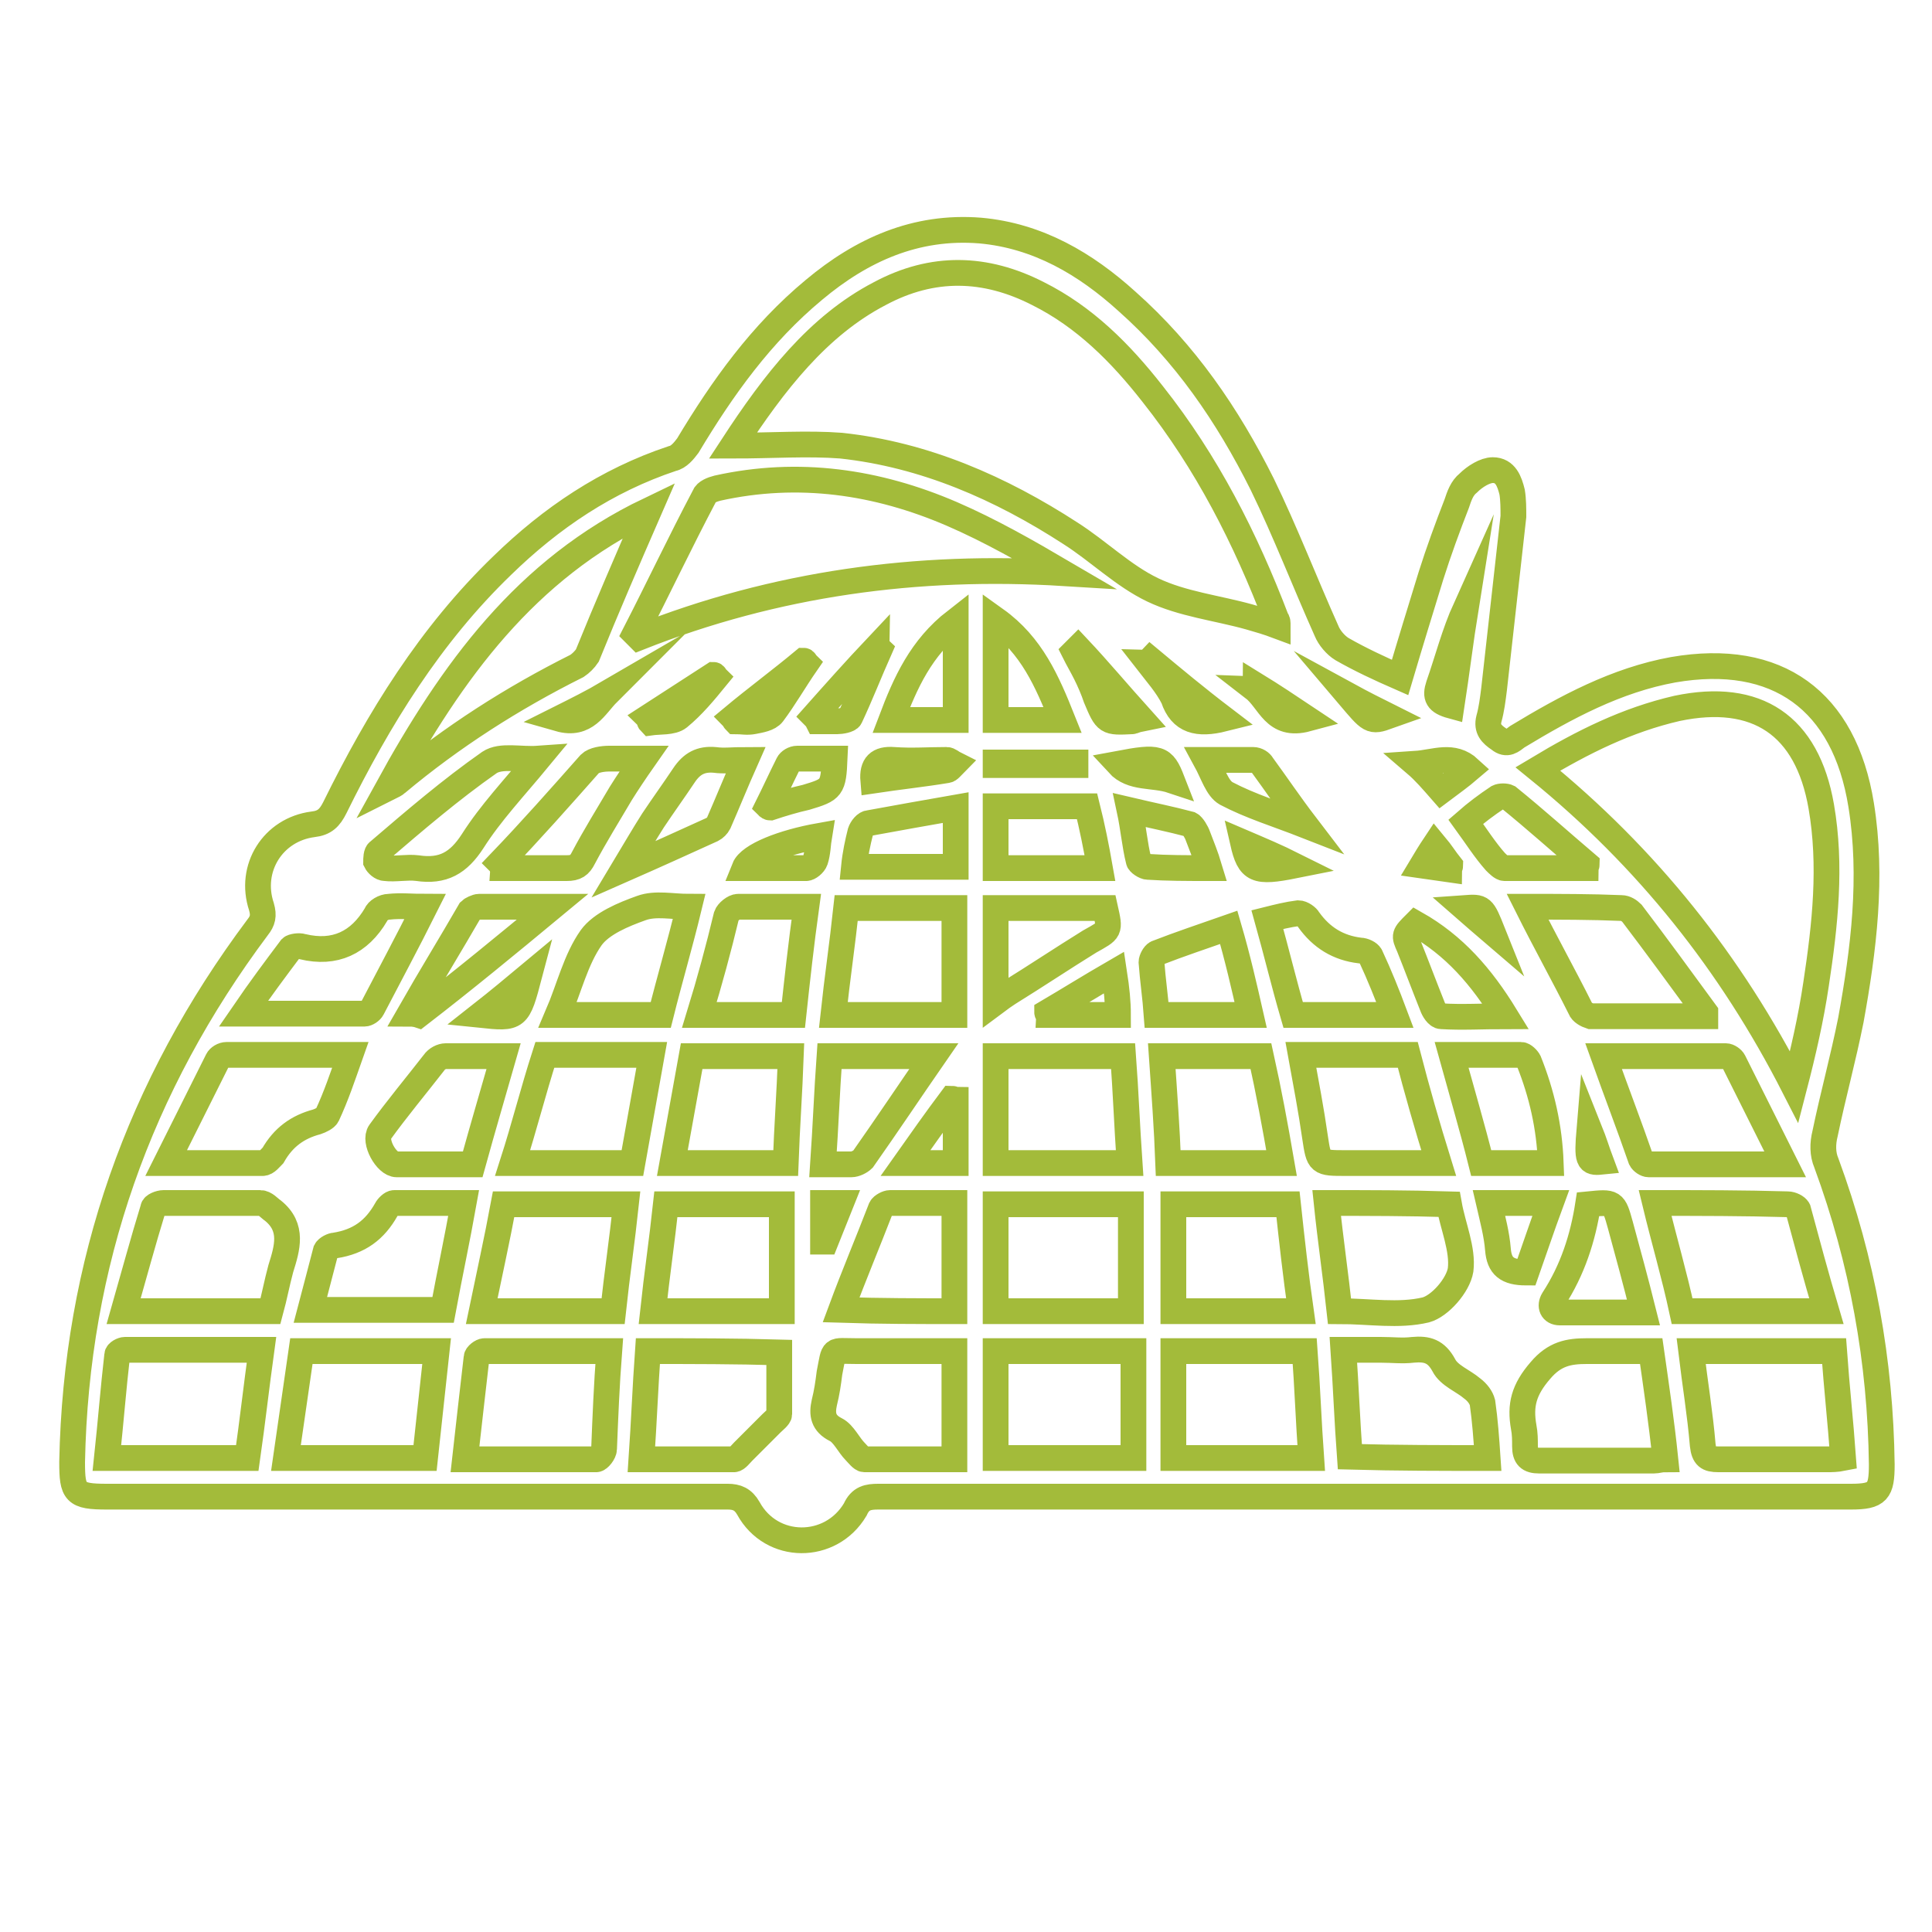
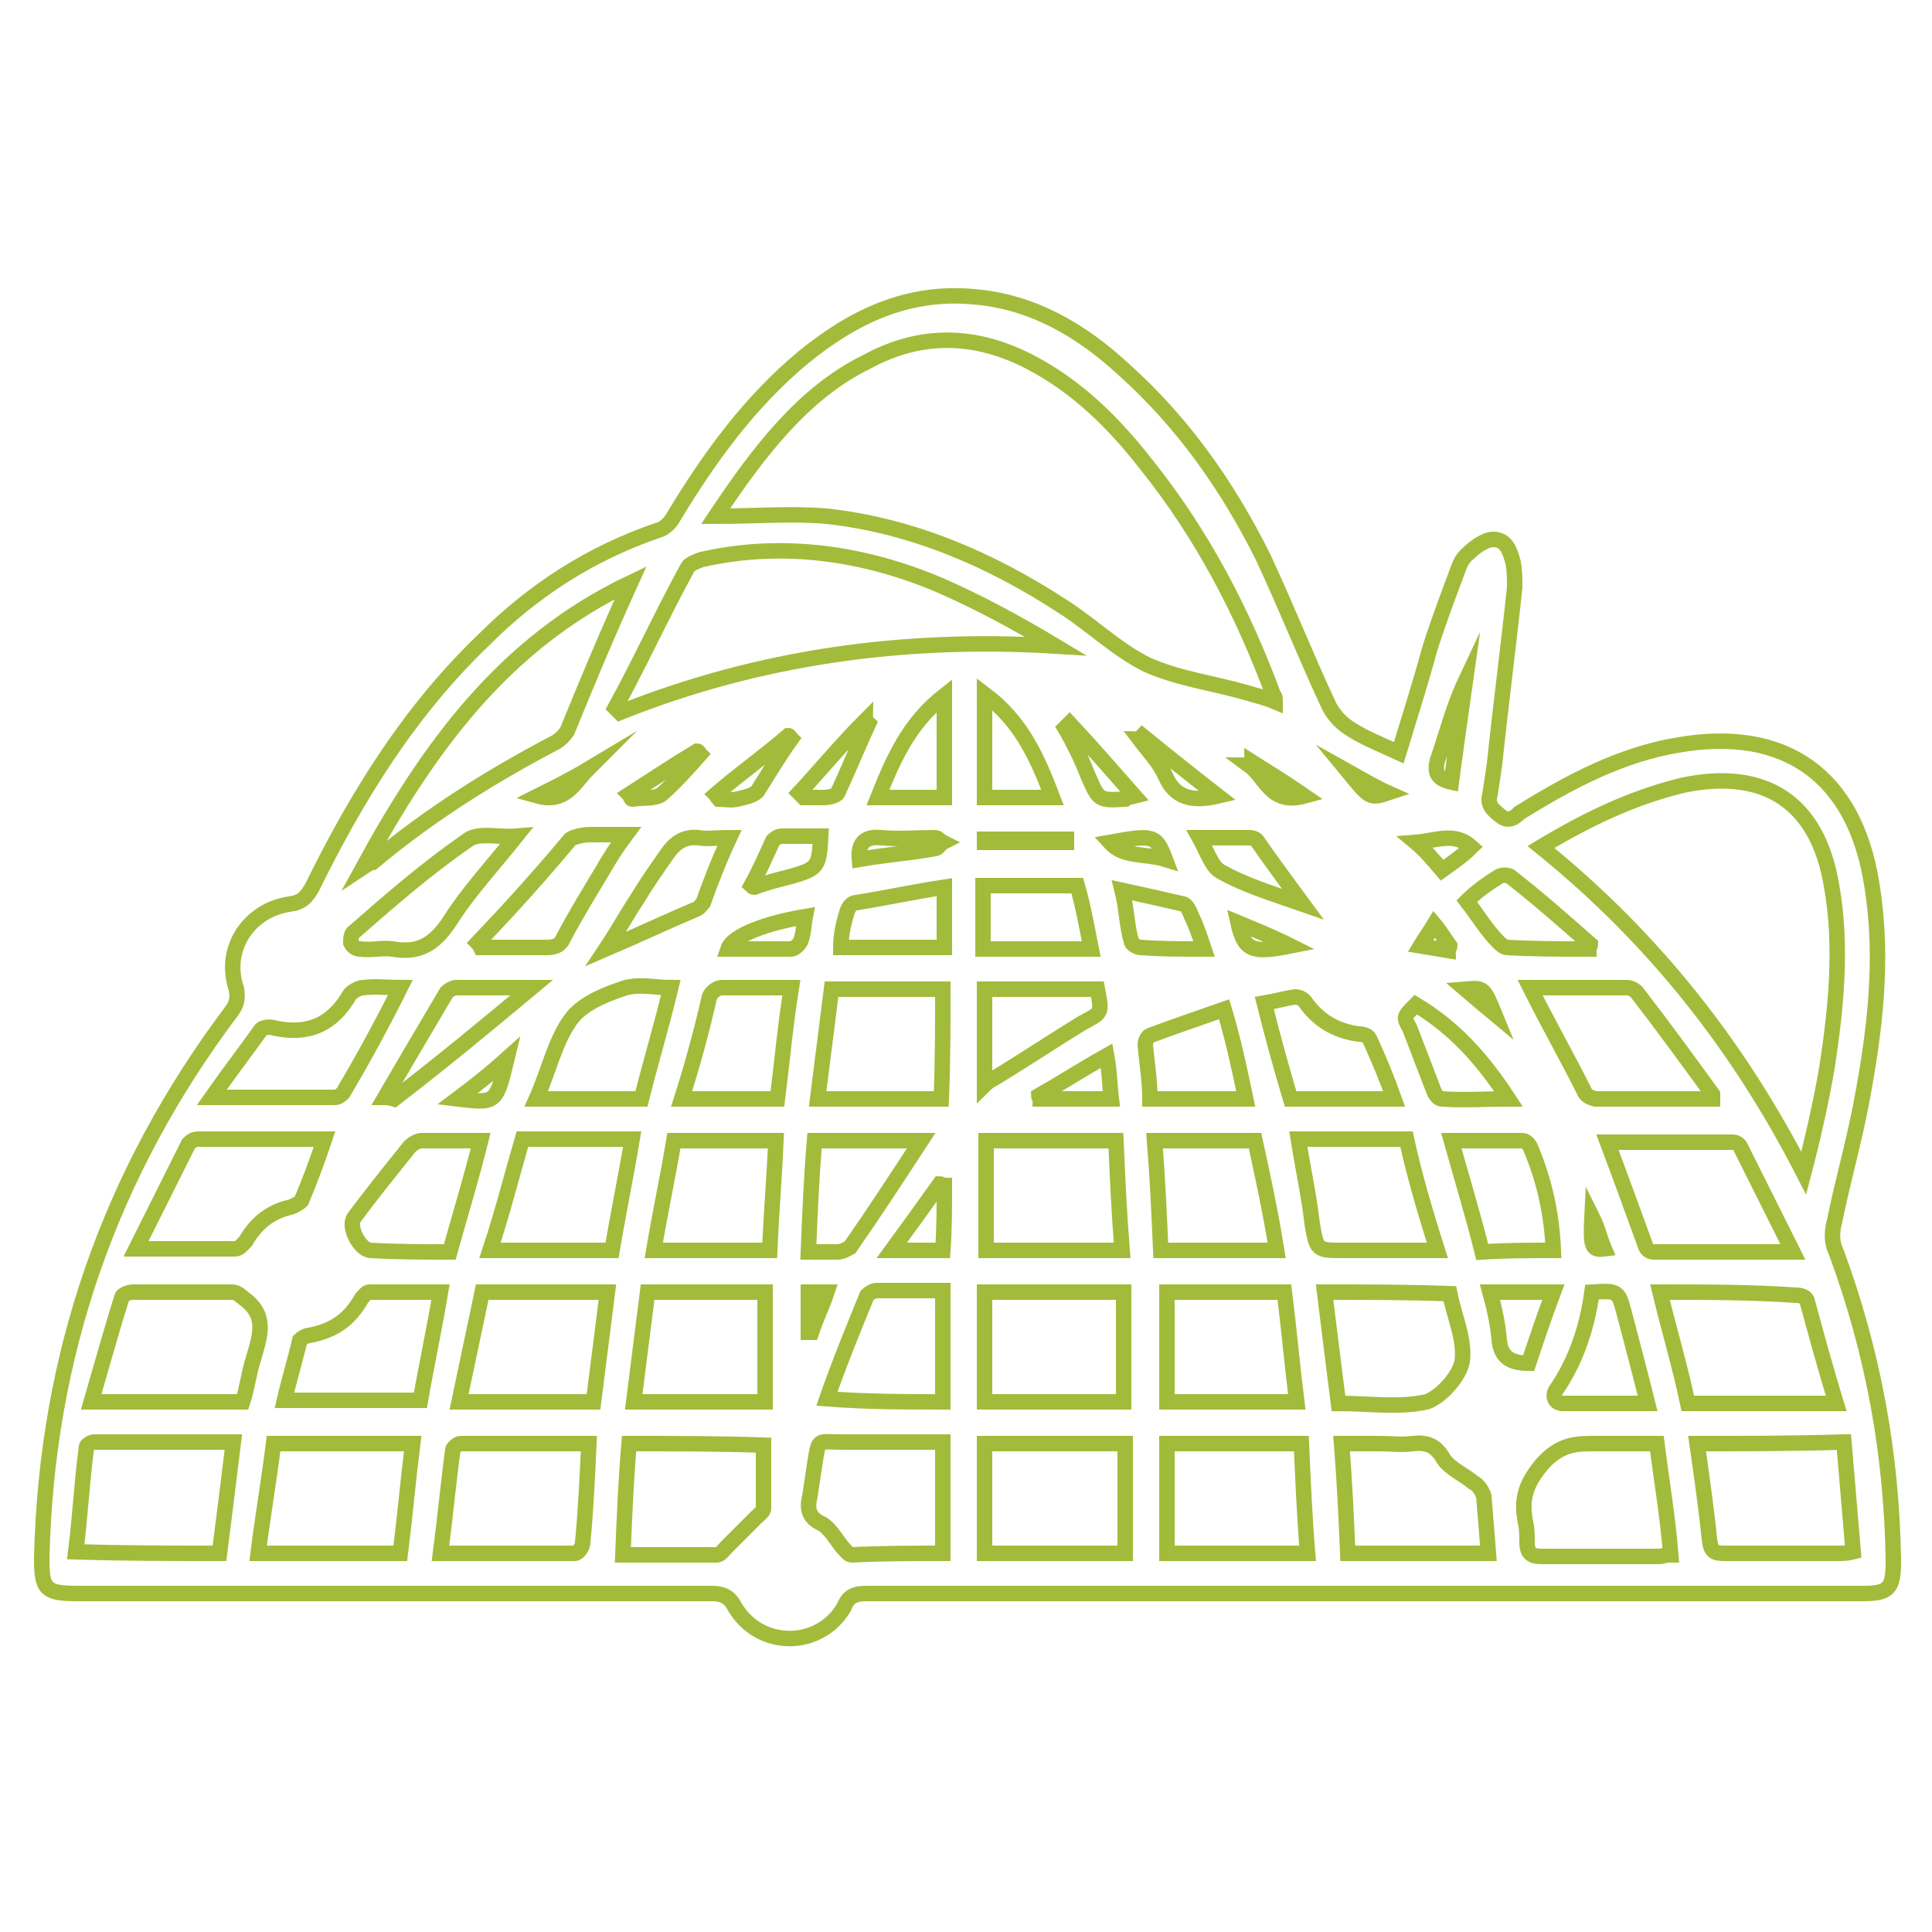
- <svg xmlns="http://www.w3.org/2000/svg" version="1.1" id="Layer_1" x="0px" y="0px" viewBox="1110 -60 150 150" style="enable-background:new 1110 -60 150 150;" xml:space="preserve">
+ <svg xmlns="http://www.w3.org/2000/svg" version="1.1" id="Layer_1" x="0px" y="0px" viewBox="-391.5 218.5 125 125" style="enable-background:new -391.5 218.5 125 125;" xml:space="preserve">
  <style type="text/css">
- 	.st0{fill:none;stroke:#A3BB3A;stroke-width:2;stroke-miterlimit:10;}
+ 	.st0{fill:none;stroke:#A3BB3A;stroke-miterlimit:10;}
</style>
  <g id="XMLID_9069_">
-     <path id="XMLID_9076_" class="st0" d="M1218.7-7.4c0.8-2.7,1.6-5.3,2.4-7.9c0.6-1.9,1.3-3.8,2-5.6c0.2-0.6,0.4-1.2,0.9-1.6   c0.5-0.5,1.3-1,1.9-1c1,0,1.3,0.9,1.5,1.7c0.1,0.6,0.1,1.3,0.1,1.9c-0.5,4.5-1,8.9-1.5,13.4c-0.1,0.8-0.2,1.6-0.4,2.3   c-0.2,0.8,0.2,1.2,0.8,1.6c0.6,0.5,1,0.1,1.4-0.2c3.8-2.3,7.7-4.4,12.1-5.2c8.1-1.4,13.3,2.4,14.6,10.5c0.9,5.6,0.2,11.2-0.8,16.7   c-0.6,3-1.4,5.9-2,8.8c-0.2,0.8-0.2,1.6,0.1,2.3c2.8,7.6,4.2,15.4,4.3,23.4c0,2.1-0.3,2.5-2.4,2.5c-25.2,0-50.4,0-75.5,0   c-0.8,0-1.4,0.1-1.8,1c-1.9,3.2-6.5,3.2-8.3-0.1c-0.4-0.7-0.9-0.9-1.6-0.9c-16.1,0-32.1,0-48.2,0c-2.5,0-2.7-0.3-2.7-2.7   c0.3-15.4,5.2-29.2,14.4-41.5c0.4-0.5,0.5-0.9,0.3-1.6c-1-3,0.9-6,4-6.4c0.9-0.1,1.3-0.5,1.7-1.3c3.4-6.9,7.4-13.4,13-18.8   c3.8-3.7,8.1-6.6,13.2-8.3c0.5-0.1,0.9-0.6,1.2-1c2.7-4.5,5.7-8.7,9.8-12.1c3.7-3.1,7.9-5,12.9-4.6c4.5,0.4,8.2,2.6,11.4,5.5   c4.5,4,7.8,8.8,10.5,14.2c1.8,3.7,3.3,7.6,5,11.4c0.2,0.5,0.7,1.1,1.2,1.4C1215.6-8.8,1217.1-8.1,1218.7-7.4z M1166.9-25.4   c3,0,5.8-0.2,8.4,0c6.5,0.7,12.4,3.3,17.8,6.8c2.2,1.4,4.1,3.3,6.4,4.4c2.3,1.1,5,1.4,7.5,2.1c0.7,0.2,1.4,0.4,2.2,0.7   c0-0.3,0-0.4-0.1-0.5c-2.4-6.3-5.4-12.2-9.6-17.5c-2.5-3.2-5.3-6-8.9-7.8c-4.1-2.1-8.2-2.2-12.3,0   C1173.5-34.7,1170.1-30.3,1166.9-25.4z M1229.4-0.3c8.5,6.9,15,15.1,19.9,24.7c0.7-2.7,1.3-5.3,1.7-8c0.7-4.6,1.2-9.2,0.4-13.8   c-1.1-6.3-5-8.9-11.2-7.6C1236.3-4.1,1232.9-2.4,1229.4-0.3z M1159.3-10.8c0.1,0.1,0.2,0.2,0.3,0.3c10.6-4.2,21.6-5.7,33-5   c-2.9-1.7-5.7-3.3-8.7-4.6c-5.8-2.5-11.9-3.4-18.2-2c-0.4,0.1-0.9,0.3-1,0.6C1162.8-17.9,1161.1-14.3,1159.3-10.8z M1160.4-20.4   c-9.6,4.6-15.3,12.5-20.3,21.6c0.4-0.2,0.6-0.3,0.7-0.4c4.3-3.6,9-6.6,14-9.1c0.3-0.2,0.6-0.5,0.8-0.8   C1157.1-12.8,1158.7-16.5,1160.4-20.4z M1238.5,33.4c0.7,2.9,1.5,5.6,2.1,8.4c3.7,0,7.3,0,11.2,0c-0.8-2.7-1.5-5.3-2.2-7.9   c-0.1-0.2-0.5-0.4-0.8-0.4C1245.4,33.4,1242,33.4,1238.5,33.4z M1129.2,53.2c0.4-2.8,0.7-5.5,1.1-8.4c-3.5,0-7.1,0-10.6,0   c-0.2,0-0.6,0.2-0.6,0.4c-0.3,2.6-0.5,5.2-0.8,8C1122.1,53.2,1125.6,53.2,1129.2,53.2z M1131,41.8c0.3-1.1,0.5-2.2,0.8-3.3   c0.5-1.6,1-3.2-0.6-4.5c-0.3-0.2-0.6-0.6-1-0.6c-2.5,0-5,0-7.5,0c-0.3,0-0.8,0.2-0.8,0.4c-0.8,2.6-1.5,5.2-2.3,8   C1123.6,41.8,1127.2,41.8,1131,41.8z M1241.3,44.9c0.3,2.5,0.7,4.9,0.9,7.3c0.1,0.9,0.4,1.1,1.2,1.1c2.8,0,5.6,0,8.5,0   c0.3,0,0.7,0,1.2-0.1c-0.2-2.8-0.5-5.5-0.7-8.3C1248.6,44.9,1245,44.9,1241.3,44.9z M1187.3,53.2c3.6,0,7.1,0,10.7,0   c0-2.8,0-5.5,0-8.3c-3.6,0-7.1,0-10.7,0C1187.3,47.7,1187.3,50.4,1187.3,53.2z M1143.9,44.9c-3.5,0-7,0-10.5,0   c-0.4,2.8-0.8,5.5-1.2,8.3c3.7,0,7.2,0,10.8,0C1143.3,50.4,1143.6,47.7,1143.9,44.9z M1187.3,41.8c3.6,0,7.1,0,10.5,0   c0-2.8,0-5.6,0-8.3c-3.6,0-7,0-10.5,0C1187.3,36.2,1187.3,39,1187.3,41.8z M1248.6,30.4c-1.4-2.8-2.7-5.4-4-8   c-0.1-0.2-0.4-0.4-0.6-0.4c-3.1,0-6.3,0-9.5,0c1,2.8,2,5.4,2.9,8c0.1,0.2,0.4,0.4,0.6,0.4C1241.4,30.4,1244.8,30.4,1248.6,30.4z    M1157.3,44.9c-3.3,0-6.5,0-9.7,0c-0.2,0-0.6,0.3-0.6,0.5c-0.3,2.6-0.6,5.2-0.9,7.9c3.5,0,6.8,0,10.2,0c0.2,0,0.6-0.5,0.6-0.8   C1157,50,1157.1,47.5,1157.3,44.9z M1201.1,44.9c0,2.9,0,5.6,0,8.3c3.5,0,7,0,10.7,0c-0.2-2.8-0.3-5.6-0.5-8.3   C1207.8,44.9,1204.5,44.9,1201.1,44.9z M1197.7,30.3c-0.2-2.9-0.3-5.6-0.5-8.3c-3.4,0-6.6,0-9.9,0c0,2.8,0,5.5,0,8.3   C1190.8,30.3,1194.1,30.3,1197.7,30.3z M1238.2,44.9c-1.8,0-3.4,0-5,0c-1.4,0-2.5,0.2-3.6,1.5c-1.3,1.5-1.6,2.7-1.3,4.4   c0.1,0.5,0.1,1,0.1,1.5c0,0.8,0.3,1.1,1.1,1.1c3,0,5.9,0,8.9,0c0.3,0,0.5-0.1,0.9-0.1C1239,50.4,1238.6,47.7,1238.2,44.9z    M1147.4,41.8c3.5,0,6.8,0,10.2,0c0.3-2.8,0.7-5.5,1-8.3c-3.2,0-6.3,0-9.5,0C1148.6,36.2,1148,38.9,1147.4,41.8z M1137.2,21.9   c-3.3,0-6.5,0-9.6,0c-0.3,0-0.6,0.2-0.7,0.4c-1.3,2.6-2.6,5.2-4,8c2.7,0,5.1,0,7.5,0c0.3,0,0.6-0.4,0.8-0.6   c0.8-1.4,1.9-2.2,3.4-2.6c0.3-0.1,0.7-0.3,0.8-0.5C1136.1,25.1,1136.6,23.6,1137.2,21.9z M1160.3,44.9c-0.2,2.8-0.3,5.5-0.5,8.4   c2.5,0,4.9,0,7.2,0c0.2,0,0.5-0.4,0.7-0.6c0.7-0.7,1.5-1.5,2.2-2.2c0.2-0.2,0.6-0.5,0.6-0.7c0-1.6,0-3.2,0-4.8   C1167.1,44.9,1163.8,44.9,1160.3,44.9z M1225.5,53.2c-0.1-1.5-0.2-2.9-0.4-4.3c-0.1-0.4-0.4-0.8-0.8-1.1c-0.7-0.6-1.8-1-2.2-1.8   c-0.6-1.1-1.3-1.3-2.4-1.2c-0.8,0.1-1.6,0-2.5,0c-1,0-1.9,0-2.9,0c0.2,2.9,0.3,5.6,0.5,8.3C1218.4,53.2,1221.9,53.2,1225.5,53.2z    M1210,33.5c-3.1,0-6.1,0-8.9,0c0,2.8,0,5.6,0,8.3c3.4,0,6.6,0,9.9,0C1210.6,39,1210.3,36.3,1210,33.5z M1161.7,33.5   c-0.3,2.8-0.7,5.5-1,8.3c3.4,0,6.6,0,10,0c0-2.8,0-5.6,0-8.3C1167.7,33.5,1164.7,33.5,1161.7,33.5z M1184.1,53.3c0-2.9,0-5.6,0-8.4   c-2.6,0-5.1,0-7.6,0c-2,0-1.7-0.3-2.1,1.7c-0.1,0.8-0.2,1.5-0.4,2.3c-0.2,0.9-0.1,1.6,0.9,2.1c0.6,0.3,1,1.2,1.5,1.7   c0.2,0.2,0.5,0.6,0.7,0.6C1179.5,53.3,1181.8,53.3,1184.1,53.3z M1213,33.4c0.3,2.9,0.7,5.6,1,8.4c2.3,0,4.6,0.4,6.7-0.1   c1.1-0.3,2.5-1.9,2.7-3.1c0.2-1.6-0.6-3.4-0.9-5.1C1219.3,33.4,1216.3,33.4,1213,33.4z M1184.1,10.5c-2.8,0-5.6,0-8.4,0   c-0.3,2.8-0.7,5.5-1,8.3c3.3,0,6.3,0,9.4,0C1184.1,16,1184.1,13.3,1184.1,10.5z M1146,33.4c-1.9,0-3.7,0-5.4,0   c-0.2,0-0.5,0.3-0.6,0.5c-0.9,1.6-2.1,2.5-4,2.8c-0.2,0-0.6,0.2-0.7,0.4c-0.4,1.5-0.8,3.1-1.2,4.6c3.5,0,6.9,0,10.3,0   C1144.9,39,1145.5,36.2,1146,33.4z M1149.8,30.3c3.1,0,6.2,0,9.3,0c0.5-2.8,1-5.6,1.5-8.4c-2.8,0-5.5,0-8.3,0   C1151.4,24.7,1150.7,27.5,1149.8,30.3z M1211,21.9c0.4,2.2,0.8,4.3,1.1,6.4c0.3,2,0.3,2,2.4,2c2.4,0,4.7,0,7.2,0   c-0.9-2.9-1.7-5.7-2.4-8.4C1216.5,21.9,1213.8,21.9,1211,21.9z M1228.6,10.4c1.4,2.8,2.8,5.3,4.1,7.9c0.1,0.3,0.5,0.5,0.8,0.6   c3,0,5.9,0,8.9,0c0-0.2,0-0.3,0-0.3c-1.9-2.6-3.8-5.2-5.7-7.7c-0.2-0.2-0.5-0.4-0.8-0.4C1233.5,10.4,1231.1,10.4,1228.6,10.4z    M1171.4,22c-2.6,0-5.1,0-7.7,0c-0.5,2.8-1,5.5-1.5,8.3c3,0,5.9,0,8.8,0C1171.1,27.5,1171.3,24.8,1171.4,22z M1200.2,22   c0.2,2.9,0.4,5.6,0.5,8.3c2.9,0,5.8,0,8.8,0c-0.5-2.9-1-5.6-1.6-8.3C1205.3,22,1202.8,22,1200.2,22z M1184.1,41.8   c0-2.8,0-5.6,0-8.4c-1.7,0-3.3,0-5,0c-0.2,0-0.6,0.2-0.7,0.4c-1,2.6-2.1,5.2-3.1,7.9C1178.4,41.8,1181.3,41.8,1184.1,41.8z    M1143,10.4c-1,0-1.9-0.1-2.8,0c-0.4,0-0.9,0.3-1,0.6c-1.3,2.2-3.2,3.1-5.7,2.5c-0.3-0.1-0.8,0-0.9,0.1c-1.2,1.6-2.4,3.2-3.7,5.1   c3.3,0,6.4,0,9.4,0c0.2,0,0.5-0.2,0.6-0.4C1140.2,15.8,1141.6,13.2,1143,10.4z M1153.3,18.8c2.8,0,5.4,0,8,0   c0.7-2.8,1.5-5.5,2.2-8.4c-1.3,0-2.6-0.3-3.7,0.1c-1.4,0.5-3.1,1.2-3.9,2.3C1154.7,14.5,1154.2,16.7,1153.3,18.8z M1146.7,30.4   c0.8-2.9,1.6-5.6,2.4-8.4c-1.6,0-3.1,0-4.5,0c-0.3,0-0.7,0.2-0.9,0.5c-1.4,1.8-2.9,3.6-4.2,5.4c-0.5,0.7,0.5,2.5,1.3,2.5   C1142.7,30.4,1144.7,30.4,1146.7,30.4z M1164.3,18.8c2.6,0,5,0,7.3,0c0.3-2.8,0.6-5.5,1-8.4c-1.9,0-3.6,0-5.3,0   c-0.3,0-0.8,0.4-0.9,0.7C1165.8,13.6,1165.1,16.2,1164.3,18.8z M1230.4,30.3c-0.1-2.8-0.7-5.4-1.7-7.9c-0.1-0.2-0.4-0.5-0.6-0.5   c-1.8,0-3.6,0-5.4,0c0.8,2.9,1.6,5.6,2.3,8.4C1226.7,30.3,1228.5,30.3,1230.4,30.3z M1210.4,18.8c2.6,0,5.2,0,7.9,0   c-0.6-1.6-1.2-3.1-1.9-4.6c-0.1-0.2-0.5-0.4-0.8-0.4c-1.7-0.2-3-1-4-2.4c-0.1-0.2-0.5-0.5-0.8-0.5c-0.8,0.1-1.6,0.3-2.4,0.5   C1209.1,13.9,1209.7,16.4,1210.4,18.8z M1182.5,22c-2.6,0-5.3,0-8.1,0c-0.2,2.8-0.3,5.5-0.5,8.4c0.8,0,1.5,0,2.2,0   c0.3,0,0.7-0.2,0.9-0.4C1178.9,27.3,1180.7,24.6,1182.5,22z M1151.8-1.1c-1.4,0.1-2.9-0.3-3.8,0.3c-3,2.1-5.8,4.5-8.6,6.9   c-0.2,0.1-0.2,0.6-0.2,0.8c0.1,0.2,0.4,0.5,0.7,0.5c0.8,0.1,1.7-0.1,2.5,0c2,0.3,3.2-0.4,4.3-2.1C1148.1,3.1,1149.9,1.2,1151.8-1.1   z M1148.8,7c0.1,0.1,0.2,0.3,0.2,0.4c1.7,0,3.3,0,5,0c0.7,0,1-0.2,1.3-0.8c0.9-1.7,1.9-3.3,2.9-5c0.5-0.8,1.1-1.7,1.8-2.7   c-1,0-1.9,0-2.7,0c-0.5,0-1.2,0.1-1.5,0.4C1153.5,1.9,1151.2,4.5,1148.8,7z M1195.8,10.5c-2.8,0-5.6,0-8.5,0c0,2.4,0,4.8,0,7.3   c0.4-0.3,0.7-0.5,1-0.7c2.1-1.3,4.2-2.7,6.3-4C1196.2,12.2,1196.2,12.3,1195.8,10.5z M1205.4,12c-2,0.7-3.8,1.3-5.6,2   c-0.2,0.1-0.4,0.5-0.4,0.7c0.1,1.4,0.3,2.7,0.4,4.1c2.5,0,4.8,0,7.3,0C1206.6,16.6,1206.1,14.4,1205.4,12z M1195.4,7.4   c-0.3-1.7-0.6-3.2-1-4.8c-2.4,0-4.8,0-7.1,0c0,1.7,0,3.2,0,4.8C1190,7.4,1192.6,7.4,1195.4,7.4z M1233.3,33.5   c-0.4,2.6-1.2,5.1-2.7,7.4c-0.3,0.5-0.1,1,0.5,1c2.1,0,4.2,0,6.5,0c-0.6-2.4-1.2-4.6-1.8-6.8C1235.3,33.3,1235.3,33.3,1233.3,33.5z    M1167.9-1c-1,0-1.7,0.1-2.4,0c-1.1-0.1-1.8,0.3-2.4,1.2c-0.8,1.2-1.6,2.3-2.4,3.5c-0.7,1.1-1.4,2.3-2.3,3.8   c2.5-1.1,4.7-2.1,6.9-3.1c0.2-0.1,0.4-0.3,0.5-0.5C1166.5,2.3,1167.1,0.8,1167.9-1z M1176.3,7.3c2.7,0,5.3,0,7.9,0c0-1.5,0-3,0-4.6   c-2.3,0.4-4.5,0.8-6.7,1.2c-0.3,0-0.6,0.4-0.7,0.7C1176.6,5.4,1176.4,6.3,1176.3,7.3z M1152.9,10.4c-1.9,0-3.8,0-5.7,0   c-0.2,0-0.6,0.2-0.7,0.3c-1.5,2.6-3.1,5.2-4.7,8c0.4,0,0.7,0.1,0.7,0.1C1146,16.1,1149.4,13.3,1152.9,10.4z M1233.1,7.4   c0-0.1,0.1-0.2,0.1-0.3c-2-1.7-4-3.5-6.1-5.2c-0.2-0.1-0.6-0.1-0.8,0c-0.9,0.6-1.7,1.2-2.5,1.9c0.8,1.1,1.5,2.2,2.3,3.1   c0.2,0.2,0.5,0.5,0.7,0.5C1228.9,7.4,1231,7.4,1233.1,7.4z M1219.9,11.7c-0.9,0.9-0.9,0.9-0.5,1.8c0.6,1.5,1.2,3.1,1.8,4.6   c0.1,0.3,0.4,0.8,0.7,0.8c1.6,0.1,3.2,0,5,0C1225,15.8,1222.9,13.4,1219.9,11.7z M1187.3-4.1c1.7,0,3.4,0,5.2,0   c-1.2-3-2.4-5.8-5.2-7.8C1187.3-9.1,1187.3-6.6,1187.3-4.1z M1179.2-4.1c1.7,0,3.3,0,5,0c0-2.5,0-5,0-7.7   C1181.5-9.7,1180.3-7,1179.2-4.1z M1203.9,7.4c-0.3-1-0.6-1.7-0.9-2.5c-0.1-0.3-0.4-0.8-0.6-0.9c-1.5-0.4-3-0.7-4.7-1.1   c0.3,1.4,0.4,2.7,0.7,3.9c0,0.2,0.5,0.5,0.7,0.5C1200.6,7.4,1202.1,7.4,1203.9,7.4z M1228.5,38.8c0.6-1.7,1.2-3.5,1.9-5.4   c-1.8,0-3.3,0-4.8,0c0.3,1.3,0.6,2.4,0.7,3.6C1226.4,38.3,1227,38.8,1228.5,38.8z M1203.6-1c0.6,1.1,0.9,2.2,1.6,2.6   c1.9,1,3.9,1.6,6.2,2.5c-1.3-1.7-2.3-3.2-3.4-4.7c-0.1-0.2-0.4-0.4-0.7-0.4C1206.1-1,1205-1,1203.6-1z M1169.6,2.6   c0.1,0.1,0.2,0.1,0.2,0.1c0.9-0.3,1.9-0.6,2.8-0.8c2-0.6,2.1-0.7,2.2-3c-1,0-1.9,0-2.9,0c-0.3,0-0.6,0.2-0.7,0.4   C1170.6,0.5,1170.1,1.6,1169.6,2.6z M1184.2,25.4c-0.1,0-0.2-0.1-0.3-0.1c-1.2,1.6-2.4,3.3-3.6,5c1.5,0,2.7,0,3.9,0   C1184.2,28.6,1184.2,27,1184.2,25.4z M1196.5,15.5c-1.9,1.1-3.5,2.1-5.2,3.1c0,0.1,0.1,0.1,0.1,0.2c1.8,0,3.5,0,5.4,0   C1196.8,17.8,1196.7,16.8,1196.5,15.5z M1173.2-4.4c0.1,0.1,0.2,0.2,0.3,0.4c0.5,0,1,0,1.5,0c0.3,0,0.9-0.1,1-0.3   c0.8-1.7,1.5-3.5,2.3-5.3c-0.1-0.1-0.2-0.1-0.2-0.2C1176.4-8,1174.8-6.2,1173.2-4.4z M1198.6-4.2c-1.8-2-3.3-3.8-4.9-5.5   c-0.1,0.1-0.2,0.2-0.3,0.3c0.3,0.6,0.6,1.1,0.9,1.7c0.3,0.6,0.6,1.3,0.8,1.9c0.8,1.9,0.8,1.9,2.8,1.8C1198-4,1198.1-4.1,1198.6-4.2   z M1167.8,7.4c1.7,0,3.2,0,4.8,0c0.2,0,0.6-0.3,0.7-0.6c0.2-0.6,0.2-1.3,0.3-1.9C1170.8,5.4,1168.2,6.4,1167.8,7.4z M1205-4.2   c-2.1-1.6-3.9-3.1-5.7-4.6c-0.1,0.1-0.1,0.2-0.2,0.2c0.7,0.9,1.5,1.8,2,2.8C1201.7-4,1203-3.7,1205-4.2z M1172.6-8.5   c-0.1-0.1-0.1-0.2-0.2-0.2c-1.8,1.5-3.7,2.9-5.5,4.4c0.1,0.1,0.1,0.2,0.2,0.3c0.5,0,0.9,0.1,1.4,0c0.5-0.1,1.2-0.2,1.5-0.6   C1170.9-5.8,1171.7-7.2,1172.6-8.5z M1177.8,0.6c2-0.3,3.9-0.5,5.7-0.8c0.2,0,0.4-0.3,0.6-0.5c-0.2-0.1-0.4-0.3-0.6-0.3   c-1.4,0-2.7,0.1-4.1,0C1178.2-1.1,1177.7-0.6,1177.8,0.6z M1222.7-5.2c0.4-2.6,0.7-5.1,1.1-7.6c-0.9,2-1.4,4-2.1,6   C1221.4-5.9,1221.6-5.5,1222.7-5.2z M1221.9,1.4c0.8-0.6,1.5-1.1,2.2-1.7c-1.3-1.2-2.7-0.5-4.2-0.4   C1220.6-0.1,1221.2,0.6,1221.9,1.4z M1160.3-4.3c0.1,0.1,0.1,0.3,0.2,0.4c0.7-0.1,1.7,0,2.2-0.4c1.1-0.9,2-2,2.9-3.1   c-0.1-0.1-0.1-0.2-0.2-0.2C1163.7-6.5,1162-5.4,1160.3-4.3z M1151.1,15.7c-1.2,1-2.4,2-3.8,3.1   C1150.2,19.1,1150.2,19.1,1151.1,15.7z M1196.8-0.7c1.1,1.2,2.7,0.8,4.2,1.3C1200.3-1.2,1200-1.3,1196.8-0.7z M1210.5,7.2   c-1.4-0.7-2.6-1.2-4-1.8C1207,7.6,1207.5,7.8,1210.5,7.2z M1193.5-0.6c0-0.1,0-0.1,0-0.2c-2.1,0-4.1,0-6.2,0c0,0.1,0,0.1,0,0.2   C1189.4-0.6,1191.4-0.6,1193.5-0.6z M1211.5-4.2c-1.5-1-2.7-1.8-4-2.6c0,0.1-0.1,0.2-0.2,0.2C1208.6-5.6,1208.9-3.5,1211.5-4.2z    M1153.4-4.2c2.1,0.6,2.8-1,3.8-2C1156-5.5,1154.8-4.9,1153.4-4.2z M1173.9,33.4c0,1.1,0,2,0,3c0,0,0.1,0,0.2,0c0.4-1,0.8-2,1.2-3   C1174.8,33.4,1174.4,33.4,1173.9,33.4z M1221.4,5.6c-0.4,0.6-0.7,1.1-1,1.6c0.7,0.1,1.4,0.2,2.1,0.3c0-0.1,0.1-0.2,0.1-0.3   C1222.2,6.7,1221.9,6.2,1221.4,5.6z M1217.8-4.4c-1-0.5-2-1-3.1-1.6C1216.4-4,1216.4-3.9,1217.8-4.4z M1223.7,10.5   c0.8,0.7,1.5,1.3,2.2,1.9C1225.1,10.4,1225.1,10.4,1223.7,10.5z M1234.3,30.2c-0.3-0.8-0.5-1.5-0.9-2.5   C1233.2,30.1,1233.3,30.3,1234.3,30.2z" />
+     <path id="XMLID_9076_" class="st0" d="M-301,267.2c0.7-2.3,1.4-4.5,2-6.7c0.5-1.6,1.1-3.2,1.7-4.8c0.2-0.5,0.3-1,0.8-1.4   c0.4-0.4,1.1-0.9,1.6-0.9c0.9,0,1.1,0.8,1.3,1.5c0.1,0.5,0.1,1.1,0.1,1.6c-0.4,3.8-0.9,7.6-1.3,11.4c-0.1,0.7-0.2,1.4-0.3,2   c-0.2,0.7,0.2,1,0.7,1.4c0.5,0.4,0.9,0.1,1.2-0.2c3.2-2,6.6-3.8,10.3-4.4c6.9-1.2,11.4,2,12.5,9c0.8,4.8,0.2,9.6-0.7,14.3   c-0.5,2.6-1.2,5-1.7,7.5c-0.2,0.7-0.2,1.4,0.1,2c2.4,6.5,3.6,13.1,3.7,20c0,1.8-0.3,2.1-2,2.1c-21.5,0-43,0-64.4,0   c-0.7,0-1.2,0.1-1.5,0.9c-1.6,2.7-5.5,2.7-7.1-0.1c-0.3-0.6-0.8-0.8-1.4-0.8c-13.7,0-27.4,0-41.1,0c-2.1,0-2.3-0.3-2.3-2.3   c0.3-13.1,4.4-24.9,12.3-35.4c0.3-0.4,0.4-0.8,0.3-1.4c-0.9-2.6,0.8-5.1,3.4-5.5c0.8-0.1,1.1-0.4,1.5-1.1c2.9-5.9,6.3-11.4,11.1-16   c3.2-3.2,6.9-5.6,11.3-7.1c0.4-0.1,0.8-0.5,1-0.9c2.3-3.8,4.9-7.4,8.4-10.3c3.2-2.6,6.7-4.3,11-3.9c3.8,0.3,7,2.2,9.7,4.7   c3.8,3.4,6.7,7.5,9,12.1c1.5,3.2,2.8,6.5,4.3,9.7c0.2,0.4,0.6,0.9,1,1.2C-303.6,266.1-302.3,266.6-301,267.2z M-345.2,251.9   c2.6,0,4.9-0.2,7.2,0c5.5,0.6,10.6,2.8,15.2,5.8c1.9,1.2,3.5,2.8,5.5,3.8c2,0.9,4.3,1.2,6.4,1.8c0.6,0.2,1.2,0.3,1.9,0.6   c0-0.3,0-0.3-0.1-0.4c-2-5.4-4.6-10.4-8.2-14.9c-2.1-2.7-4.5-5.1-7.6-6.7c-3.5-1.8-7-1.9-10.5,0   C-339.5,243.9-342.4,247.7-345.2,251.9z M-291.8,273.3c7.3,5.9,12.8,12.9,17,21.1c0.6-2.3,1.1-4.5,1.5-6.8c0.6-3.9,1-7.9,0.3-11.8   c-0.9-5.4-4.3-7.6-9.6-6.5C-285.9,270.1-288.8,271.5-291.8,273.3z M-351.7,264.3c0.1,0.1,0.2,0.2,0.3,0.3c9-3.6,18.4-4.9,28.2-4.3   c-2.5-1.5-4.9-2.8-7.4-3.9c-4.9-2.1-10.2-2.9-15.5-1.7c-0.3,0.1-0.8,0.3-0.9,0.5C-348.7,258.3-350.1,261.4-351.7,264.3z    M-350.7,256.2c-8.2,3.9-13.1,10.7-17.3,18.4c0.3-0.2,0.5-0.3,0.6-0.3c3.7-3.1,7.7-5.6,11.9-7.8c0.3-0.2,0.5-0.4,0.7-0.7   C-353.5,262.6-352.2,259.5-350.7,256.2z M-284.1,302.1c0.6,2.5,1.3,4.8,1.8,7.2c3.2,0,6.2,0,9.6,0c-0.7-2.3-1.3-4.5-1.9-6.7   c-0.1-0.2-0.4-0.3-0.7-0.3C-278.2,302.1-281.1,302.1-284.1,302.1z M-377.3,319c0.3-2.4,0.6-4.7,0.9-7.2c-3,0-6.1,0-9,0   c-0.2,0-0.5,0.2-0.5,0.3c-0.3,2.2-0.4,4.4-0.7,6.8C-383.4,319-380.4,319-377.3,319z M-375.8,309.2c0.3-0.9,0.4-1.9,0.7-2.8   c0.4-1.4,0.9-2.7-0.5-3.8c-0.3-0.2-0.5-0.5-0.9-0.5c-2.1,0-4.3,0-6.4,0c-0.3,0-0.7,0.2-0.7,0.3c-0.7,2.2-1.3,4.4-2,6.8   C-382.1,309.2-379.1,309.2-375.8,309.2z M-281.7,311.9c0.3,2.1,0.6,4.2,0.8,6.2c0.1,0.8,0.3,0.9,1,0.9c2.4,0,4.8,0,7.3,0   c0.3,0,0.6,0,1-0.1c-0.2-2.4-0.4-4.7-0.6-7.1C-275.5,311.9-278.5,311.9-281.7,311.9z M-327.8,319c3.1,0,6.1,0,9.1,0   c0-2.4,0-4.7,0-7.1c-3.1,0-6.1,0-9.1,0C-327.8,314.3-327.8,316.6-327.8,319z M-364.8,311.9c-3,0-6,0-9,0c-0.3,2.4-0.7,4.7-1,7.1   c3.2,0,6.1,0,9.2,0C-365.3,316.6-365.1,314.3-364.8,311.9z M-327.8,309.2c3.1,0,6.1,0,9,0c0-2.4,0-4.8,0-7.1c-3.1,0-6,0-9,0   C-327.8,304.5-327.8,306.8-327.8,309.2z M-275.5,299.5c-1.2-2.4-2.3-4.6-3.4-6.8c-0.1-0.2-0.3-0.3-0.5-0.3c-2.6,0-5.4,0-8.1,0   c0.9,2.4,1.7,4.6,2.5,6.8c0.1,0.2,0.3,0.3,0.5,0.3C-281.6,299.5-278.7,299.5-275.5,299.5z M-353.4,311.9c-2.8,0-5.5,0-8.3,0   c-0.2,0-0.5,0.3-0.5,0.4c-0.3,2.2-0.5,4.4-0.8,6.7c3,0,5.8,0,8.7,0c0.2,0,0.5-0.4,0.5-0.7C-353.6,316.2-353.5,314.1-353.4,311.9z    M-316,311.9c0,2.5,0,4.8,0,7.1c3,0,6,0,9.1,0c-0.2-2.4-0.3-4.8-0.4-7.1C-310.3,311.9-313.1,311.9-316,311.9z M-318.9,299.4   c-0.2-2.5-0.3-4.8-0.4-7.1c-2.9,0-5.6,0-8.4,0c0,2.4,0,4.7,0,7.1C-324.8,299.4-322,299.4-318.9,299.4z M-284.3,311.9   c-1.5,0-2.9,0-4.3,0c-1.2,0-2.1,0.2-3.1,1.3c-1.1,1.3-1.4,2.3-1.1,3.8c0.1,0.4,0.1,0.9,0.1,1.3c0,0.7,0.3,0.9,0.9,0.9   c2.6,0,5,0,7.6,0c0.3,0,0.4-0.1,0.8-0.1C-283.6,316.6-284,314.3-284.3,311.9z M-361.8,309.2c3,0,5.8,0,8.7,0   c0.3-2.4,0.6-4.7,0.9-7.1c-2.7,0-5.4,0-8.1,0C-360.8,304.5-361.3,306.8-361.8,309.2z M-370.5,292.2c-2.8,0-5.5,0-8.2,0   c-0.3,0-0.5,0.2-0.6,0.3c-1.1,2.2-2.2,4.4-3.4,6.8c2.3,0,4.4,0,6.4,0c0.3,0,0.5-0.3,0.7-0.5c0.7-1.2,1.6-1.9,2.9-2.2   c0.3-0.1,0.6-0.3,0.7-0.4C-371.5,295-371,293.7-370.5,292.2z M-350.8,311.9c-0.2,2.4-0.3,4.7-0.4,7.2c2.1,0,4.2,0,6.1,0   c0.2,0,0.4-0.3,0.6-0.5c0.6-0.6,1.3-1.3,1.9-1.9c0.2-0.2,0.5-0.4,0.5-0.6c0-1.4,0-2.7,0-4.1C-345,311.9-347.8,311.9-350.8,311.9z    M-295.2,319c-0.1-1.3-0.2-2.5-0.3-3.7c-0.1-0.3-0.3-0.7-0.7-0.9c-0.6-0.5-1.5-0.9-1.9-1.5c-0.5-0.9-1.1-1.1-2-1   c-0.7,0.1-1.4,0-2.1,0c-0.9,0-1.6,0-2.5,0c0.2,2.5,0.3,4.8,0.4,7.1C-301.2,319-298.2,319-295.2,319z M-308.4,302.1   c-2.6,0-5.2,0-7.6,0c0,2.4,0,4.8,0,7.1c2.9,0,5.6,0,8.4,0C-307.9,306.8-308.1,304.5-308.4,302.1z M-349.6,302.1   c-0.3,2.4-0.6,4.7-0.9,7.1c2.9,0,5.6,0,8.5,0c0-2.4,0-4.8,0-7.1C-344.5,302.1-347,302.1-349.6,302.1z M-330.5,319   c0-2.5,0-4.8,0-7.2c-2.2,0-4.4,0-6.5,0c-1.7,0-1.5-0.3-1.8,1.5c-0.1,0.7-0.2,1.3-0.3,2c-0.2,0.8-0.1,1.4,0.8,1.8   c0.5,0.3,0.9,1,1.3,1.5c0.2,0.2,0.4,0.5,0.6,0.5C-334.4,319-332.5,319-330.5,319z M-305.8,302.1c0.3,2.5,0.6,4.8,0.9,7.2   c2,0,3.9,0.3,5.7-0.1c0.9-0.3,2.1-1.6,2.3-2.6c0.2-1.4-0.5-2.9-0.8-4.4C-300.5,302.1-303,302.1-305.8,302.1z M-330.5,282.5   c-2.4,0-4.8,0-7.2,0c-0.3,2.4-0.6,4.7-0.9,7.1c2.8,0,5.4,0,8,0C-330.5,287.2-330.5,284.9-330.5,282.5z M-363,302.1   c-1.6,0-3.2,0-4.6,0c-0.2,0-0.4,0.3-0.5,0.4c-0.8,1.4-1.8,2.1-3.4,2.4c-0.2,0-0.5,0.2-0.6,0.3c-0.3,1.3-0.7,2.6-1,3.9   c3,0,5.9,0,8.8,0C-363.9,306.8-363.4,304.5-363,302.1z M-359.8,299.4c2.6,0,5.3,0,7.9,0c0.4-2.4,0.9-4.8,1.3-7.2   c-2.4,0-4.7,0-7.1,0C-358.4,294.6-359,297-359.8,299.4z M-307.5,292.2c0.3,1.9,0.7,3.7,0.9,5.5c0.3,1.7,0.3,1.7,2,1.7   c2,0,4,0,6.1,0c-0.8-2.5-1.5-4.9-2-7.2C-302.8,292.2-305.1,292.2-307.5,292.2z M-292.5,282.4c1.2,2.4,2.4,4.5,3.5,6.7   c0.1,0.3,0.4,0.4,0.7,0.5c2.6,0,5,0,7.6,0c0-0.2,0-0.3,0-0.3c-1.6-2.2-3.2-4.4-4.9-6.6c-0.2-0.2-0.4-0.3-0.7-0.3   C-288.3,282.4-290.4,282.4-292.5,282.4z M-341.3,292.3c-2.2,0-4.4,0-6.6,0c-0.4,2.4-0.9,4.7-1.3,7.1c2.6,0,5,0,7.5,0   C-341.6,297-341.4,294.7-341.3,292.3z M-316.8,292.3c0.2,2.5,0.3,4.8,0.4,7.1c2.5,0,4.9,0,7.5,0c-0.4-2.5-0.9-4.8-1.4-7.1   C-312.4,292.3-314.5,292.3-316.8,292.3z M-330.5,309.2c0-2.4,0-4.8,0-7.2c-1.5,0-2.8,0-4.3,0c-0.2,0-0.5,0.2-0.6,0.3   c-0.9,2.2-1.8,4.4-2.6,6.7C-335.4,309.2-332.9,309.2-330.5,309.2z M-365.6,282.4c-0.9,0-1.6-0.1-2.4,0c-0.3,0-0.8,0.3-0.9,0.5   c-1.1,1.9-2.7,2.6-4.9,2.1c-0.3-0.1-0.7,0-0.8,0.1c-1,1.4-2,2.7-3.2,4.4c2.8,0,5.5,0,8,0c0.2,0,0.4-0.2,0.5-0.3   C-368,287-366.8,284.8-365.6,282.4z M-356.8,289.6c2.4,0,4.6,0,6.8,0c0.6-2.4,1.3-4.7,1.9-7.2c-1.1,0-2.2-0.3-3.2,0.1   c-1.2,0.4-2.6,1-3.3,2C-355.6,285.9-356,287.8-356.8,289.6z M-362.4,299.5c0.7-2.5,1.4-4.8,2-7.2c-1.4,0-2.6,0-3.8,0   c-0.3,0-0.6,0.2-0.8,0.4c-1.2,1.5-2.5,3.1-3.6,4.6c-0.4,0.6,0.4,2.1,1.1,2.1C-365.8,299.5-364.1,299.5-362.4,299.5z M-347.4,289.6   c2.2,0,4.3,0,6.2,0c0.3-2.4,0.5-4.7,0.9-7.2c-1.6,0-3.1,0-4.5,0c-0.3,0-0.7,0.3-0.8,0.6C-346.1,285.2-346.7,287.4-347.4,289.6z    M-291,299.4c-0.1-2.4-0.6-4.6-1.5-6.7c-0.1-0.2-0.3-0.4-0.5-0.4c-1.5,0-3.1,0-4.6,0c0.7,2.5,1.4,4.8,2,7.2   C-294.1,299.4-292.6,299.4-291,299.4z M-308,289.6c2.2,0,4.4,0,6.7,0c-0.5-1.4-1-2.6-1.6-3.9c-0.1-0.2-0.4-0.3-0.7-0.3   c-1.5-0.2-2.6-0.9-3.4-2c-0.1-0.2-0.4-0.4-0.7-0.4c-0.7,0.1-1.4,0.3-2,0.4C-309.2,285.4-308.6,287.6-308,289.6z M-331.9,292.3   c-2.2,0-4.5,0-6.9,0c-0.2,2.4-0.3,4.7-0.4,7.2c0.7,0,1.3,0,1.9,0c0.3,0,0.6-0.2,0.8-0.3C-334.9,296.9-333.4,294.6-331.9,292.3z    M-358.1,272.6c-1.2,0.1-2.5-0.3-3.2,0.3c-2.6,1.8-4.9,3.8-7.3,5.9c-0.2,0.1-0.2,0.5-0.2,0.7c0.1,0.2,0.3,0.4,0.6,0.4   c0.7,0.1,1.5-0.1,2.1,0c1.7,0.3,2.7-0.3,3.7-1.8C-361.2,276.2-359.7,274.6-358.1,272.6z M-360.6,279.5c0.1,0.1,0.2,0.3,0.2,0.3   c1.5,0,2.8,0,4.3,0c0.6,0,0.9-0.2,1.1-0.7c0.8-1.5,1.6-2.8,2.5-4.3c0.4-0.7,0.9-1.5,1.5-2.3c-0.9,0-1.6,0-2.3,0   c-0.4,0-1,0.1-1.3,0.3C-356.6,275.2-358.6,277.4-360.6,279.5z M-320.5,282.5c-2.4,0-4.8,0-7.3,0c0,2,0,4.1,0,6.2   c0.3-0.3,0.6-0.4,0.9-0.6c1.8-1.1,3.6-2.3,5.4-3.4C-320.2,284-320.2,284.1-320.5,282.5z M-312.3,283.8c-1.7,0.6-3.2,1.1-4.8,1.7   c-0.2,0.1-0.3,0.4-0.3,0.6c0.1,1.2,0.3,2.3,0.3,3.5c2.1,0,4.1,0,6.2,0C-311.3,287.7-311.7,285.8-312.3,283.8z M-320.9,279.9   c-0.3-1.5-0.5-2.7-0.9-4.1c-2,0-4.1,0-6.1,0c0,1.5,0,2.7,0,4.1C-325.5,279.9-323.2,279.9-320.9,279.9z M-288.5,302.1   c-0.3,2.2-1,4.4-2.3,6.3c-0.3,0.4-0.1,0.9,0.4,0.9c1.8,0,3.6,0,5.5,0c-0.5-2-1-3.9-1.5-5.8C-286.8,302-286.8,302-288.5,302.1z    M-344.3,272.7c-0.9,0-1.5,0.1-2,0c-0.9-0.1-1.5,0.3-2,1c-0.7,1-1.4,2-2,3c-0.6,0.9-1.2,2-2,3.2c2.1-0.9,4-1.8,5.9-2.6   c0.2-0.1,0.3-0.3,0.4-0.4C-345.5,275.5-345,274.2-344.3,272.7z M-337.1,279.8c2.3,0,4.5,0,6.7,0c0-1.3,0-2.6,0-3.9   c-2,0.3-3.8,0.7-5.7,1c-0.3,0-0.5,0.3-0.6,0.6C-336.9,278.2-337.1,278.9-337.1,279.8z M-357.1,282.4c-1.6,0-3.2,0-4.9,0   c-0.2,0-0.5,0.2-0.6,0.3c-1.3,2.2-2.6,4.4-4,6.8c0.3,0,0.6,0.1,0.6,0.1C-363,287.3-360.1,284.9-357.1,282.4z M-288.7,279.9   c0-0.1,0.1-0.2,0.1-0.3c-1.7-1.5-3.4-3-5.2-4.4c-0.2-0.1-0.5-0.1-0.7,0c-0.8,0.5-1.5,1-2.1,1.6c0.7,0.9,1.3,1.9,2,2.6   c0.2,0.2,0.4,0.4,0.6,0.4C-292.3,279.9-290.5,279.9-288.7,279.9z M-299.9,283.5c-0.8,0.8-0.8,0.8-0.4,1.5c0.5,1.3,1,2.6,1.5,3.9   c0.1,0.3,0.3,0.7,0.6,0.7c1.4,0.1,2.7,0,4.3,0C-295.6,287-297.4,285-299.9,283.5z M-327.8,270.1c1.5,0,2.9,0,4.4,0   c-1-2.6-2-4.9-4.4-6.7C-327.8,265.8-327.8,267.9-327.8,270.1z M-334.7,270.1c1.5,0,2.8,0,4.3,0c0-2.1,0-4.3,0-6.6   C-332.7,265.3-333.7,267.6-334.7,270.1z M-313.6,279.9c-0.3-0.9-0.5-1.5-0.8-2.1c-0.1-0.3-0.3-0.7-0.5-0.8c-1.3-0.3-2.6-0.6-4-0.9   c0.3,1.2,0.3,2.3,0.6,3.3c0,0.2,0.4,0.4,0.6,0.4C-316.4,279.9-315.1,279.9-313.6,279.9z M-292.6,306.7c0.5-1.5,1-3,1.6-4.6   c-1.5,0-2.8,0-4.1,0c0.3,1.1,0.5,2,0.6,3.1C-294.4,306.2-293.9,306.7-292.6,306.7z M-313.9,272.7c0.5,0.9,0.8,1.9,1.4,2.2   c1.6,0.9,3.3,1.4,5.3,2.1c-1.1-1.5-2-2.7-2.9-4c-0.1-0.2-0.3-0.3-0.6-0.3C-311.7,272.7-312.7,272.7-313.9,272.7z M-342.9,275.8   c0.1,0.1,0.2,0.1,0.2,0.1c0.8-0.3,1.6-0.5,2.4-0.7c1.7-0.5,1.8-0.6,1.9-2.6c-0.9,0-1.6,0-2.5,0c-0.3,0-0.5,0.2-0.6,0.3   C-342,274-342.4,274.9-342.9,275.8z M-330.4,295.2c-0.1,0-0.2-0.1-0.3-0.1c-1,1.4-2,2.8-3.1,4.3c1.3,0,2.3,0,3.3,0   C-330.4,298-330.4,296.6-330.4,295.2z M-319.9,286.8c-1.6,0.9-3,1.8-4.4,2.6c0,0.1,0.1,0.1,0.1,0.2c1.5,0,3,0,4.6,0   C-319.7,288.8-319.7,287.9-319.9,286.8z M-339.8,269.8c0.1,0.1,0.2,0.2,0.3,0.3c0.4,0,0.9,0,1.3,0c0.3,0,0.8-0.1,0.9-0.3   c0.7-1.5,1.3-3,2-4.5c-0.1-0.1-0.2-0.1-0.2-0.2C-337.1,266.7-338.4,268.3-339.8,269.8z M-318.1,270c-1.5-1.7-2.8-3.2-4.2-4.7   c-0.1,0.1-0.2,0.2-0.3,0.3c0.3,0.5,0.5,0.9,0.8,1.5s0.5,1.1,0.7,1.6c0.7,1.6,0.7,1.6,2.4,1.5C-318.6,270.1-318.5,270.1-318.1,270z    M-344.4,279.9c1.5,0,2.7,0,4.1,0c0.2,0,0.5-0.3,0.6-0.5c0.2-0.5,0.2-1.1,0.3-1.6C-341.8,278.2-344.1,279-344.4,279.9z M-312.7,270   c-1.8-1.4-3.3-2.6-4.9-3.9c-0.1,0.1-0.1,0.2-0.2,0.2c0.6,0.8,1.3,1.5,1.7,2.4C-315.5,270.1-314.4,270.4-312.7,270z M-340.3,266.3   c-0.1-0.1-0.1-0.2-0.2-0.2c-1.5,1.3-3.2,2.5-4.7,3.8c0.1,0.1,0.1,0.2,0.2,0.3c0.4,0,0.8,0.1,1.2,0c0.4-0.1,1-0.2,1.3-0.5   C-341.8,268.6-341.1,267.4-340.3,266.3z M-335.9,274.1c1.7-0.3,3.3-0.4,4.9-0.7c0.2,0,0.3-0.3,0.5-0.4c-0.2-0.1-0.3-0.3-0.5-0.3   c-1.2,0-2.3,0.1-3.5,0C-335.5,272.6-336,273-335.9,274.1z M-297.6,269.1c0.3-2.2,0.6-4.4,0.9-6.5c-0.8,1.7-1.2,3.4-1.8,5.1   C-298.7,268.5-298.5,268.9-297.6,269.1z M-298.2,274.8c0.7-0.5,1.3-0.9,1.9-1.5c-1.1-1-2.3-0.4-3.6-0.3   C-299.3,273.5-298.8,274.1-298.2,274.8z M-350.8,269.9c0.1,0.1,0.1,0.3,0.2,0.3c0.6-0.1,1.5,0,1.9-0.3c0.9-0.8,1.7-1.7,2.5-2.6   c-0.1-0.1-0.1-0.2-0.2-0.2C-347.9,268-349.4,269-350.8,269.9z M-358.7,287c-1,0.9-2,1.7-3.2,2.6   C-359.4,289.9-359.4,289.9-358.7,287z M-319.7,273c0.9,1,2.3,0.7,3.6,1.1C-316.7,272.5-316.9,272.5-319.7,273z M-308,279.7   c-1.2-0.6-2.2-1-3.4-1.5C-311,280-310.5,280.2-308,279.7z M-322.5,273c0-0.1,0-0.1,0-0.2c-1.8,0-3.5,0-5.3,0c0,0.1,0,0.1,0,0.2   C-326,273-324.3,273-322.5,273z M-307.1,270c-1.3-0.9-2.3-1.5-3.4-2.2c0,0.1-0.1,0.2-0.2,0.2C-309.6,268.8-309.3,270.6-307.1,270z    M-356.7,270c1.8,0.5,2.4-0.9,3.2-1.7C-354.5,268.9-355.5,269.4-356.7,270z M-339.2,302.1c0,0.9,0,1.7,0,2.6c0,0,0.1,0,0.2,0   c0.3-0.9,0.7-1.7,1-2.6C-338.4,302.1-338.8,302.1-339.2,302.1z M-298.7,278.3c-0.3,0.5-0.6,0.9-0.9,1.4c0.6,0.1,1.2,0.2,1.8,0.3   c0-0.1,0.1-0.2,0.1-0.3C-298,279.3-298.2,278.9-298.7,278.3z M-301.7,269.8c-0.9-0.4-1.7-0.9-2.6-1.4   C-302.9,270.1-302.9,270.2-301.7,269.8z M-296.7,282.5c0.7,0.6,1.3,1.1,1.9,1.6C-295.5,282.4-295.5,282.4-296.7,282.5z    M-287.7,299.3c-0.3-0.7-0.4-1.3-0.8-2.1C-288.6,299.2-288.5,299.4-287.7,299.3z" />
  </g>
</svg>
